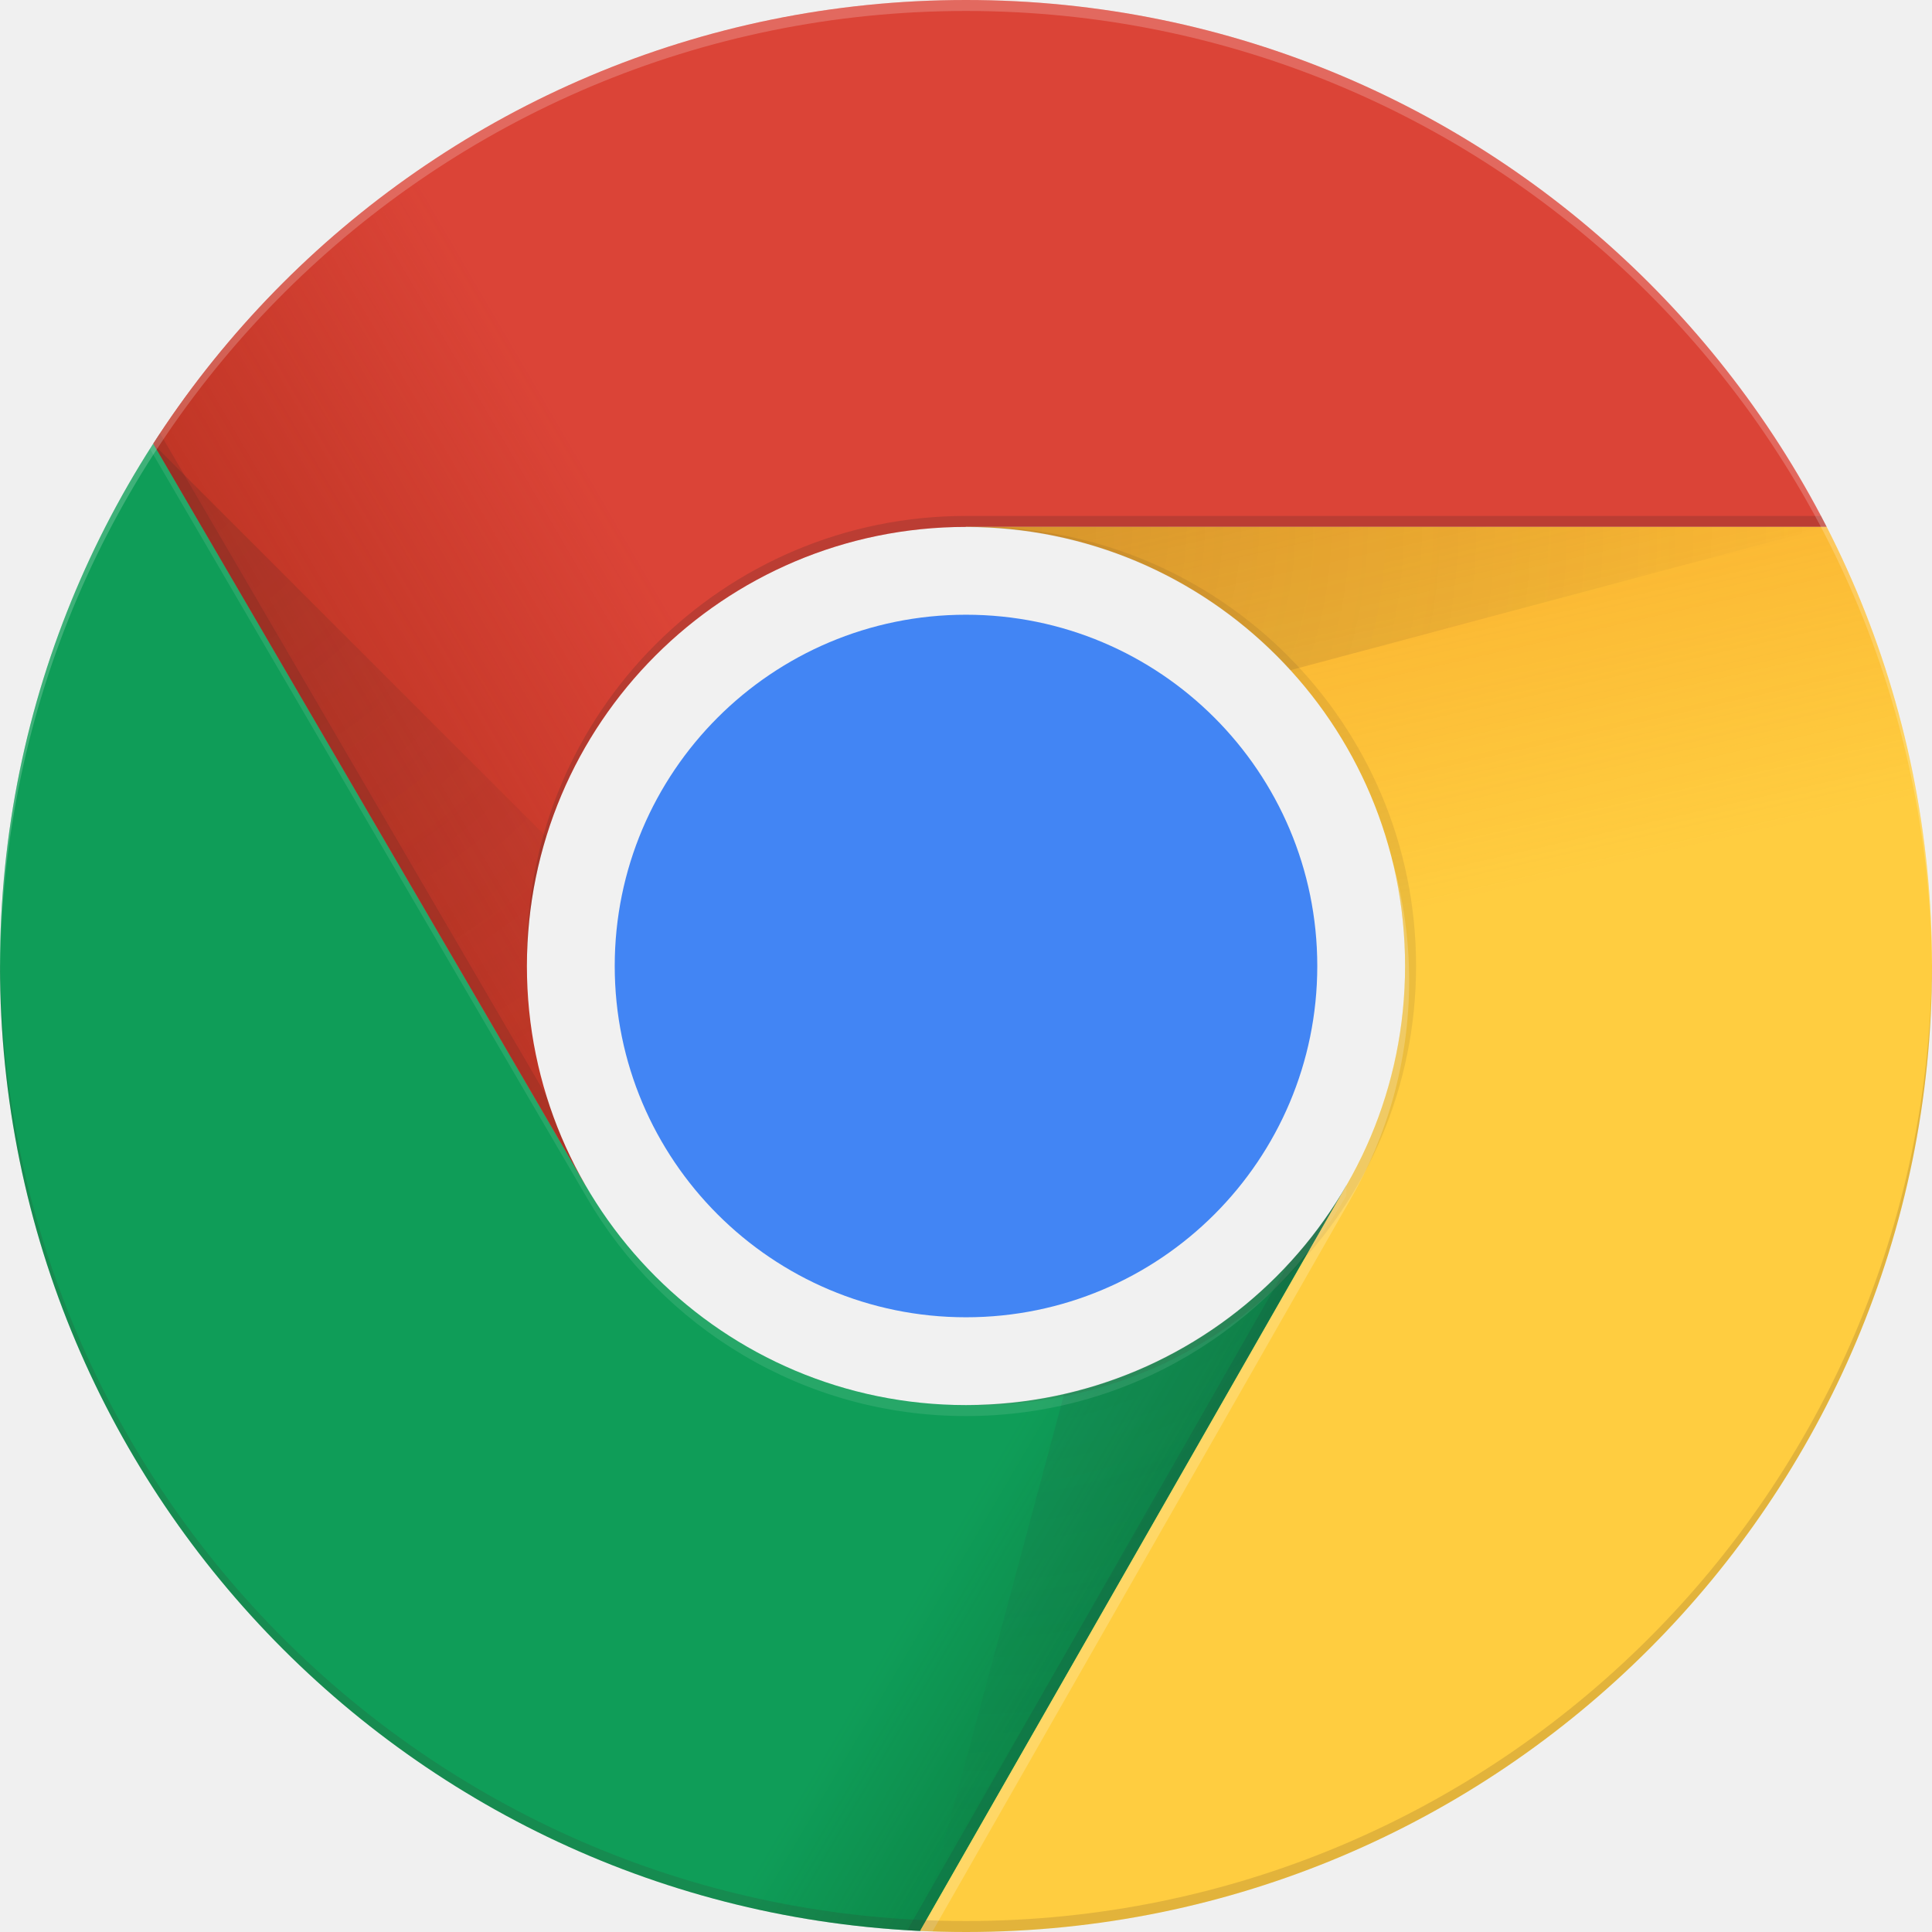
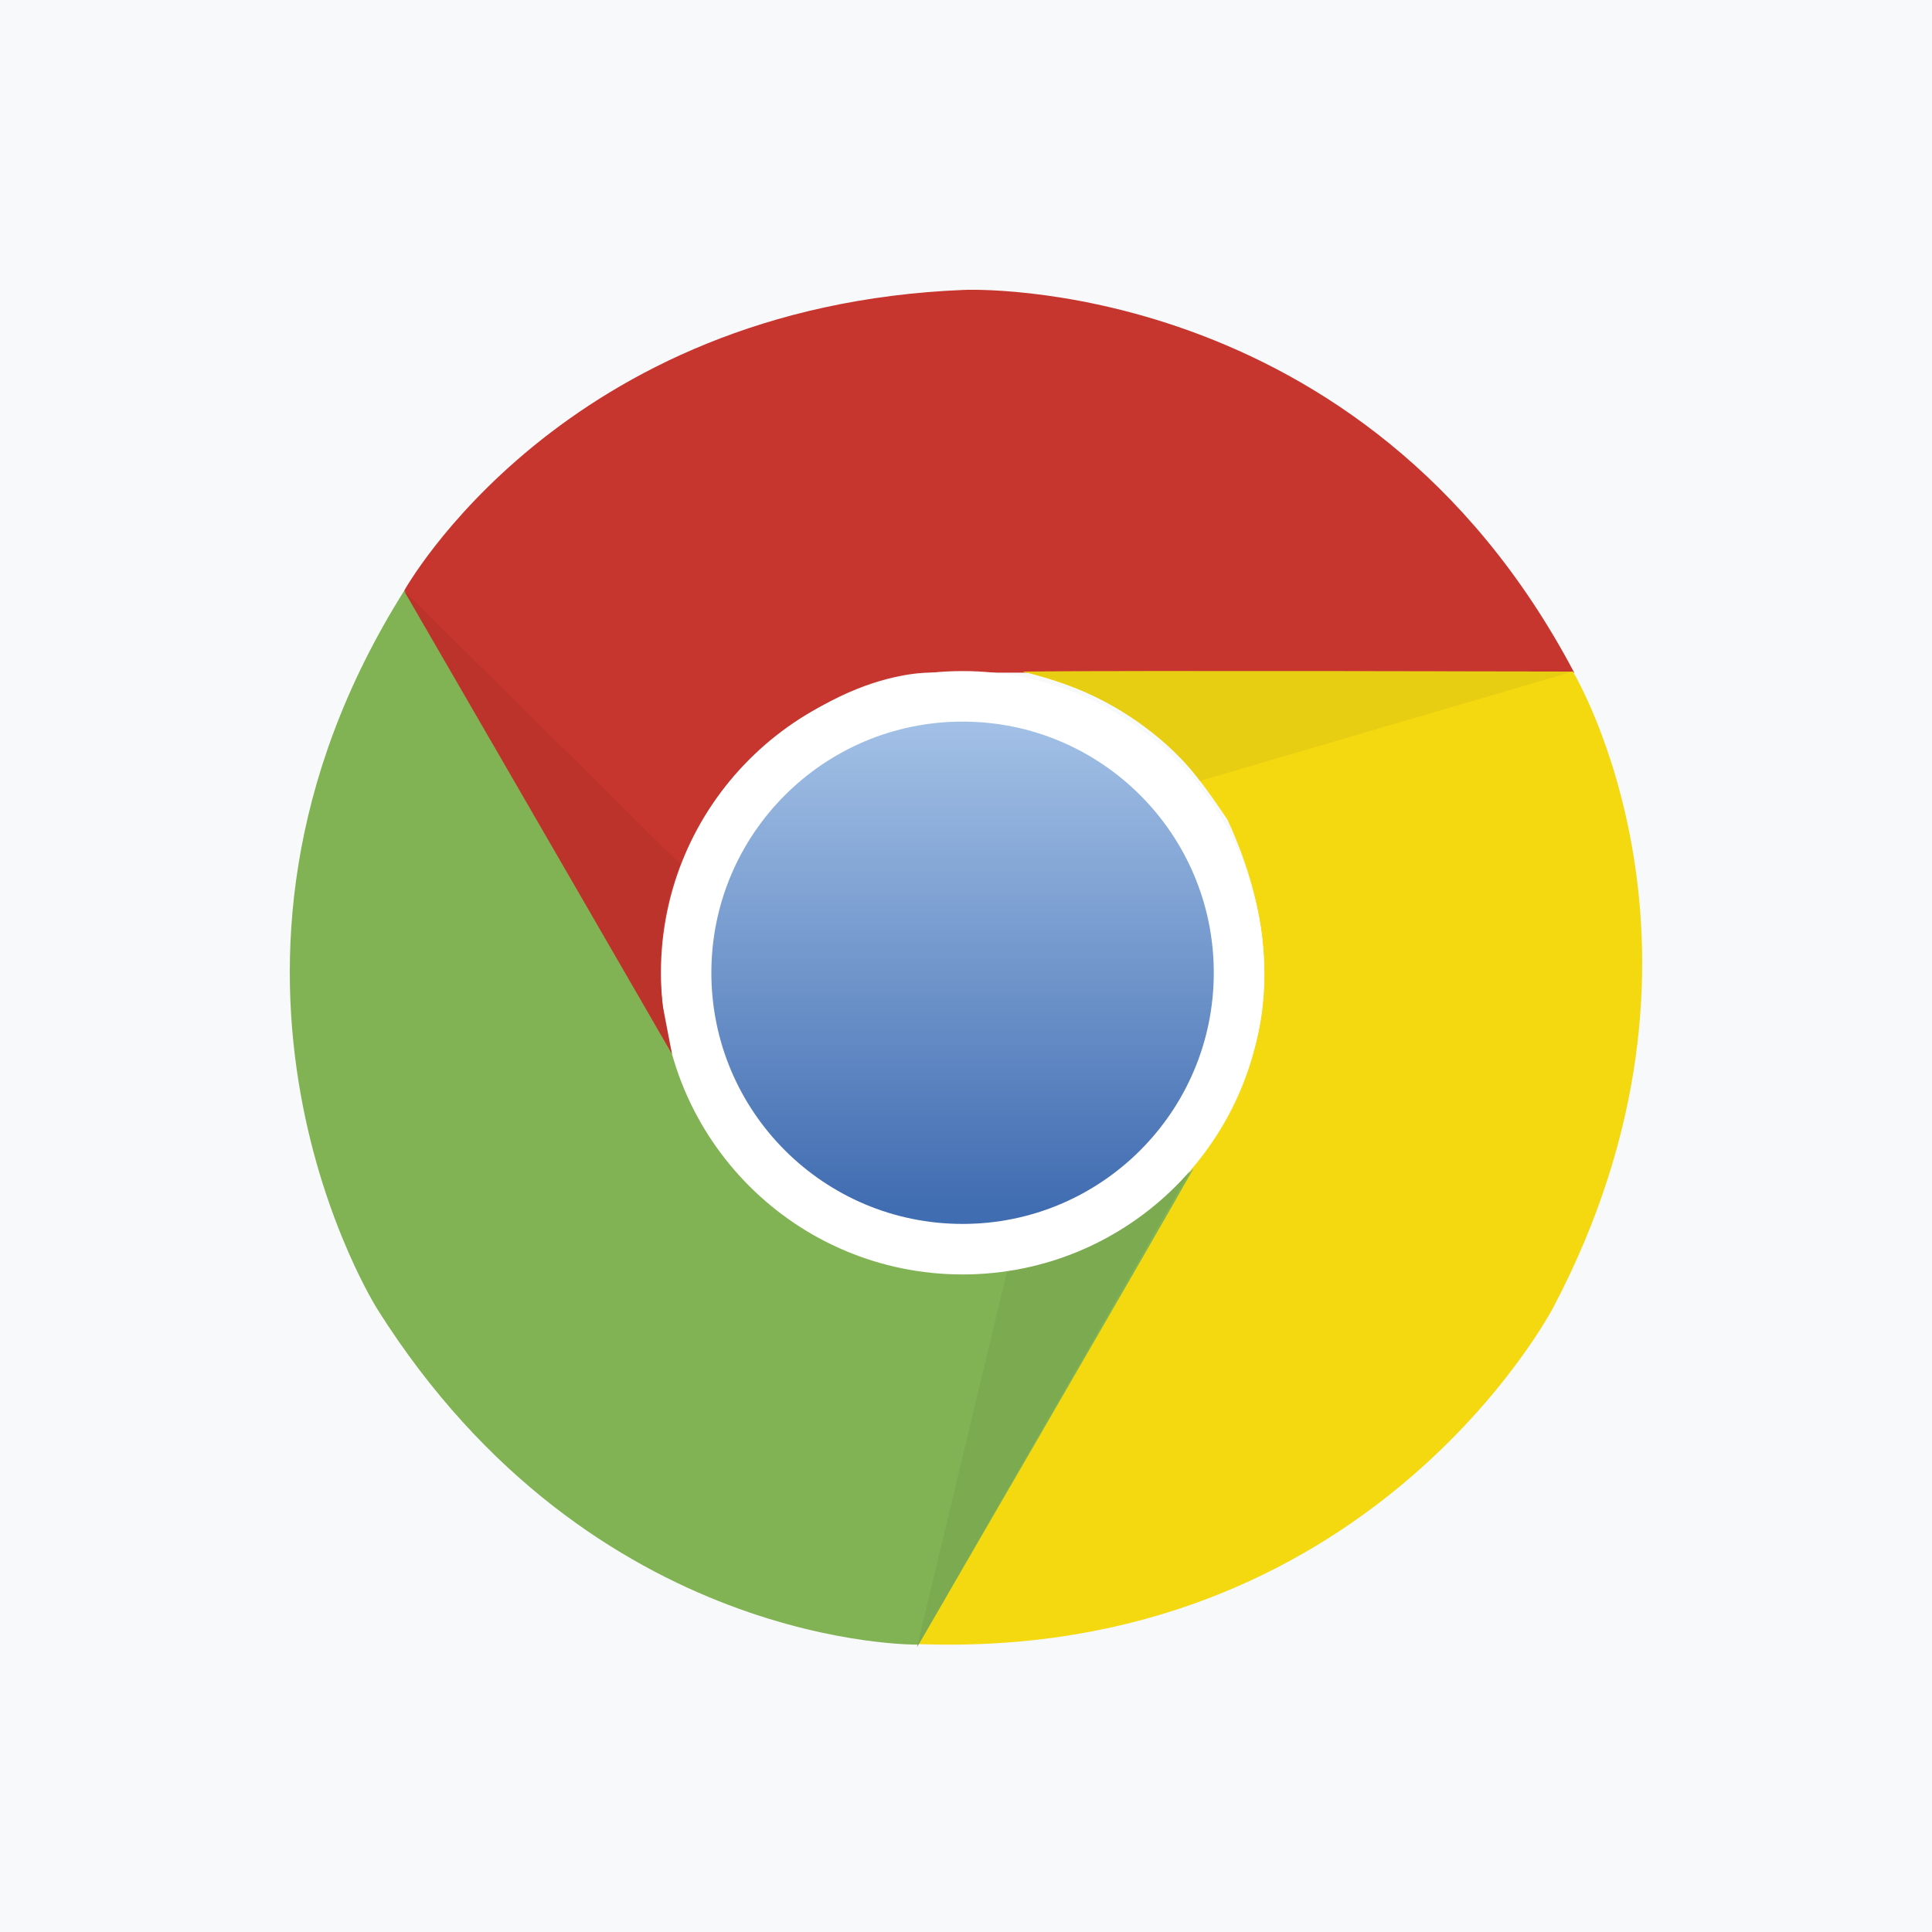
- <svg xmlns="http://www.w3.org/2000/svg" xmlns:xlink="http://www.w3.org/1999/xlink" viewBox="1 1 176 176">
-   <style>.B{clip-path:url(#C)}.C{fill:#3e2723}.D{fill-opacity:.15}.E{fill-opacity:.2}</style>
+ <svg xmlns="http://www.w3.org/2000/svg" width="20" height="20" viewBox="0 0 20 20" fill="none">
+   <path d="M0 0H20V20H0V0Z" fill="#F8F9FA" />
+   <path d="M9.982 3.001C9.982 3.001 14.109 2.815 16.296 6.963H9.631C9.631 6.963 8.372 6.922 7.299 8.449C6.989 9.089 6.659 9.749 7.031 11.049C6.494 10.141 4.183 6.117 4.183 6.117C4.183 6.117 5.813 3.166 9.982 3.001Z" fill="#C6352E" />
+   <path d="M16.081 13.532C16.081 13.532 14.178 17.199 9.492 17.019C10.07 16.018 12.826 11.247 12.826 11.247C12.826 11.247 13.491 10.177 12.706 8.484C12.306 7.896 11.9 7.28 10.588 6.952C11.643 6.941 16.283 6.952 16.283 6.952C16.283 6.952 18.023 9.84 16.081 13.532Z" fill="#F4D911" />
+   <path d="M3.911 13.56C3.911 13.56 1.688 10.078 4.187 6.111C4.765 7.112 7.519 11.884 7.519 11.884C7.519 11.884 8.112 12.995 9.971 13.161C10.68 13.109 11.417 13.065 12.357 12.094C11.839 13.012 9.509 17.025 9.509 17.025C9.509 17.025 6.138 17.088 3.911 13.56Z" fill="#81B354" />
+   <path d="M9.492 17.053L10.43 13.14C10.43 13.14 11.461 13.06 12.325 12.112C11.788 13.055 9.492 17.053 9.492 17.053Z" fill="#7BAA50" />
+   <path d="M6.842 10.07C6.842 8.345 8.24 6.947 9.965 6.947C11.689 6.947 13.087 8.345 13.087 10.07C13.087 11.795 11.689 13.193 9.965 13.193C8.24 13.193 6.842 11.795 6.842 10.07Z" fill="white" />
+   <path d="M7.364 10.07C7.364 8.634 8.528 7.47 9.965 7.47C11.4 7.47 12.565 8.634 12.565 10.07C12.565 11.506 11.4 12.67 9.965 12.67C8.528 12.67 7.364 11.506 7.364 10.07Z" fill="url(#paint0_linear)" />
+   <path d="M16.283 6.952L12.422 8.084C12.422 8.084 11.84 7.23 10.588 6.952C11.673 6.948 16.283 6.952 16.283 6.952Z" fill="#E7CE12" />
+   <path d="M6.956 10.909C6.413 9.969 4.183 6.117 4.183 6.117L7.043 8.946C7.043 8.946 6.749 9.551 6.861 10.414L6.956 10.909Z" fill="#BC332C" />
  <defs>
-     <circle id="A" cx="96" cy="96" r="88" />
-     <path id="B" d="M8 184h83.77l38.88-38.88V116h-69.3L8 24.48z" />
+     <linearGradient id="paint0_linear" x1="9.964" y1="7.507" x2="9.964" y2="12.515" gradientUnits="userSpaceOnUse">
+       <stop stop-color="#A2C0E6" />
+       <stop offset="1" stop-color="#406CB1" />
+     </linearGradient>
  </defs>
-   <clipPath id="C">
-     <use xlink:href="#A" />
-   </clipPath>
-   <g class="B" transform="translate(-7 -7)">
-     <path d="M21.97 8v108h39.4L96 56h88V8z" fill="#db4437" />
-     <linearGradient id="D" x1="29.34" x2="81.84" y1="75.02" y2="44.35" gradientUnits="userSpaceOnUse">
-       <stop stop-color="#a52714" stop-opacity=".6" offset="0" />
-       <stop stop-color="#a52714" stop-opacity="0" offset=".66" />
-     </linearGradient>
-     <path d="M21.97 8v108h39.4L96 56h88V8z" fill="url(#D)" />
-     <path d="M62.3 115.6L22.48 47.3l-.58 1 39.54 67.8z" class="C D" />
-     <use xlink:href="#B" fill="#0f9d58" />
-     <linearGradient id="E" x1="110.9" x2="52.54" y1="164.5" y2="130.3" gradientUnits="userSpaceOnUse">
-       <stop stop-color="#055524" stop-opacity=".4" offset="0" />
-       <stop stop-color="#055524" stop-opacity="0" offset=".33" />
-     </linearGradient>
-     <path d="M8 184h83.77l38.88-38.88V116h-69.3L8 24.48z" fill="url(#E)" />
-     <path d="M129.8 117.3l-.83-.48-38.4 67.15h1.15l38.1-66.64z" fill="#263238" class="D" />
-     <defs>
-       <path id="F" d="M8 184h83.77l38.88-38.88V116h-69.3L8 24.48z" />
-     </defs>
-     <clipPath id="G">
-       <use xlink:href="#F" />
-     </clipPath>
-     <g clip-path="url(#G)">
-       <path d="M96 56l34.65 60-38.88 68H184V56z" fill="#ffcd40" />
-       <linearGradient id="H" x1="121.9" x2="136.6" y1="49.8" y2="114.1" gradientUnits="userSpaceOnUse">
-         <stop stop-color="#ea6100" stop-opacity=".3" offset="0" />
-         <stop stop-color="#ea6100" stop-opacity="0" offset=".66" />
-       </linearGradient>
-       <path d="M96 56l34.65 60-38.88 68H184V56z" fill="url(#H)" />
-     </g>
-     <path d="M96 56l34.65 60-38.88 68H184V56z" fill="#ffcd40" />
-     <path d="M96 56l34.65 60-38.88 68H184V56z" fill="url(#H)" />
-     <defs>
-       <path id="I" d="M96 56l34.65 60-38.88 68H184V56z" />
-     </defs>
-     <clipPath id="J">
-       <use xlink:href="#I" />
-     </clipPath>
-     <g clip-path="url(#J)">
-       <path d="M21.97 8v108h39.4L96 56h88V8z" fill="#db4437" />
-       <path d="M21.97 8v108h39.4L96 56h88V8z" fill="url(#D)" />
-     </g>
-   </g>
-   <radialGradient id="K" cx="668.2" cy="55.95" r="84.08" gradientTransform="translate(-576)" gradientUnits="userSpaceOnUse">
-     <stop stop-color="#3e2723" stop-opacity=".2" offset="0" />
-     <stop stop-color="#3e2723" stop-opacity="0" offset="1" />
-   </radialGradient>
-   <g transform="translate(-7 -7)">
-     <path d="M96 56v20.95L174.4 56z" fill="url(#K)" class="B" />
-     <g class="B">
-       <defs>
-         <path id="L" d="M21.97 8v40.34L61.36 116 96 56h88V8z" />
-       </defs>
-       <clipPath id="M">
-         <use xlink:href="#L" />
-       </clipPath>
-       <g clip-path="url(#M)">
-         <use xlink:href="#B" fill="#0f9d58" />
-         <path d="M8 184h83.77l38.88-38.88V116h-69.3L8 24.48z" fill="url(#E)" />
-       </g>
-     </g>
-   </g>
-   <radialGradient id="N" cx="597.9" cy="48.52" r="78.04" gradientTransform="translate(-576)" gradientUnits="userSpaceOnUse">
-     <stop stop-color="#3e2723" stop-opacity=".2" offset="0" />
-     <stop stop-color="#3e2723" stop-opacity="0" offset="1" />
-   </radialGradient>
-   <path transform="translate(-7 -7)" d="M21.97 48.45l57.25 57.24L61.36 116z" fill="url(#N)" class="B" />
-   <radialGradient id="O" cx="671.8" cy="96.14" r="87.87" gradientTransform="translate(-576)" gradientUnits="userSpaceOnUse">
-     <stop stop-color="#263238" stop-opacity=".2" offset="0" />
-     <stop stop-color="#263238" stop-opacity="0" offset="1" />
-   </radialGradient>
-   <g transform="translate(-7 -7)">
-     <path d="M91.83 183.9l20.96-78.2 17.86 10.3z" fill="url(#O)" class="B" />
-     <g class="B">
-       <circle cx="96" cy="96" r="40" fill="#f1f1f1" />
-       <circle cx="96" cy="96" r="32" fill="#4285f4" />
-       <path d="M96 55c-22.1 0-40 17.9-40 40v1c0-22.1 17.9-40 40-40h88v-1H96z" class="C E" />
-       <path d="M130.6 116c-6.92 11.94-19.8 20-34.6 20-14.8 0-27.7-8.06-34.6-20h-.04L8 24.48v1L61.4 117c6.92 11.94 19.8 20 34.6 20 14.8 0 27.68-8.05 34.6-20h.05v-1h-.06z" fill="#fff" fill-opacity=".1" />
-       <path d="M97 56c-.17 0-.33.02-.5.03C118.36 56.3 136 74.08 136 96s-17.64 39.7-39.5 39.97c.17 0 .33.03.5.03 22.1 0 40-17.9 40-40s-17.9-40-40-40z" opacity=".1" class="C" />
-       <path d="M131 117.3c3.4-5.88 5.37-12.68 5.37-19.96a39.87 39.87 0 0 0-1.87-12.09c.95 3.42 1.5 7 1.5 10.73 0 7.28-1.97 14.08-5.37 19.96l.02.04-38.88 68h1.16L131 117.3z" fill="#fff" class="E" />
-       <path d="M96 9c48.43 0 87.72 39.13 88 87.5 0-.17.01-.33.01-.5 0-48.6-39.4-88-88-88S8 47.4 8 96c0 .17.01.33.01.5C8.28 48.13 47.57 9 96 9z" fill="#fff" class="E" />
-       <path d="M96 183c48.43 0 87.72-39.13 88-87.5 0 .17.01.33.01.5 0 48.6-39.4 88-88 88S8 144.6 8 96c0-.17.01-.33.01-.5.27 48.37 39.56 87.5 88 87.5z" class="C D" />
-     </g>
-   </g>
</svg>
